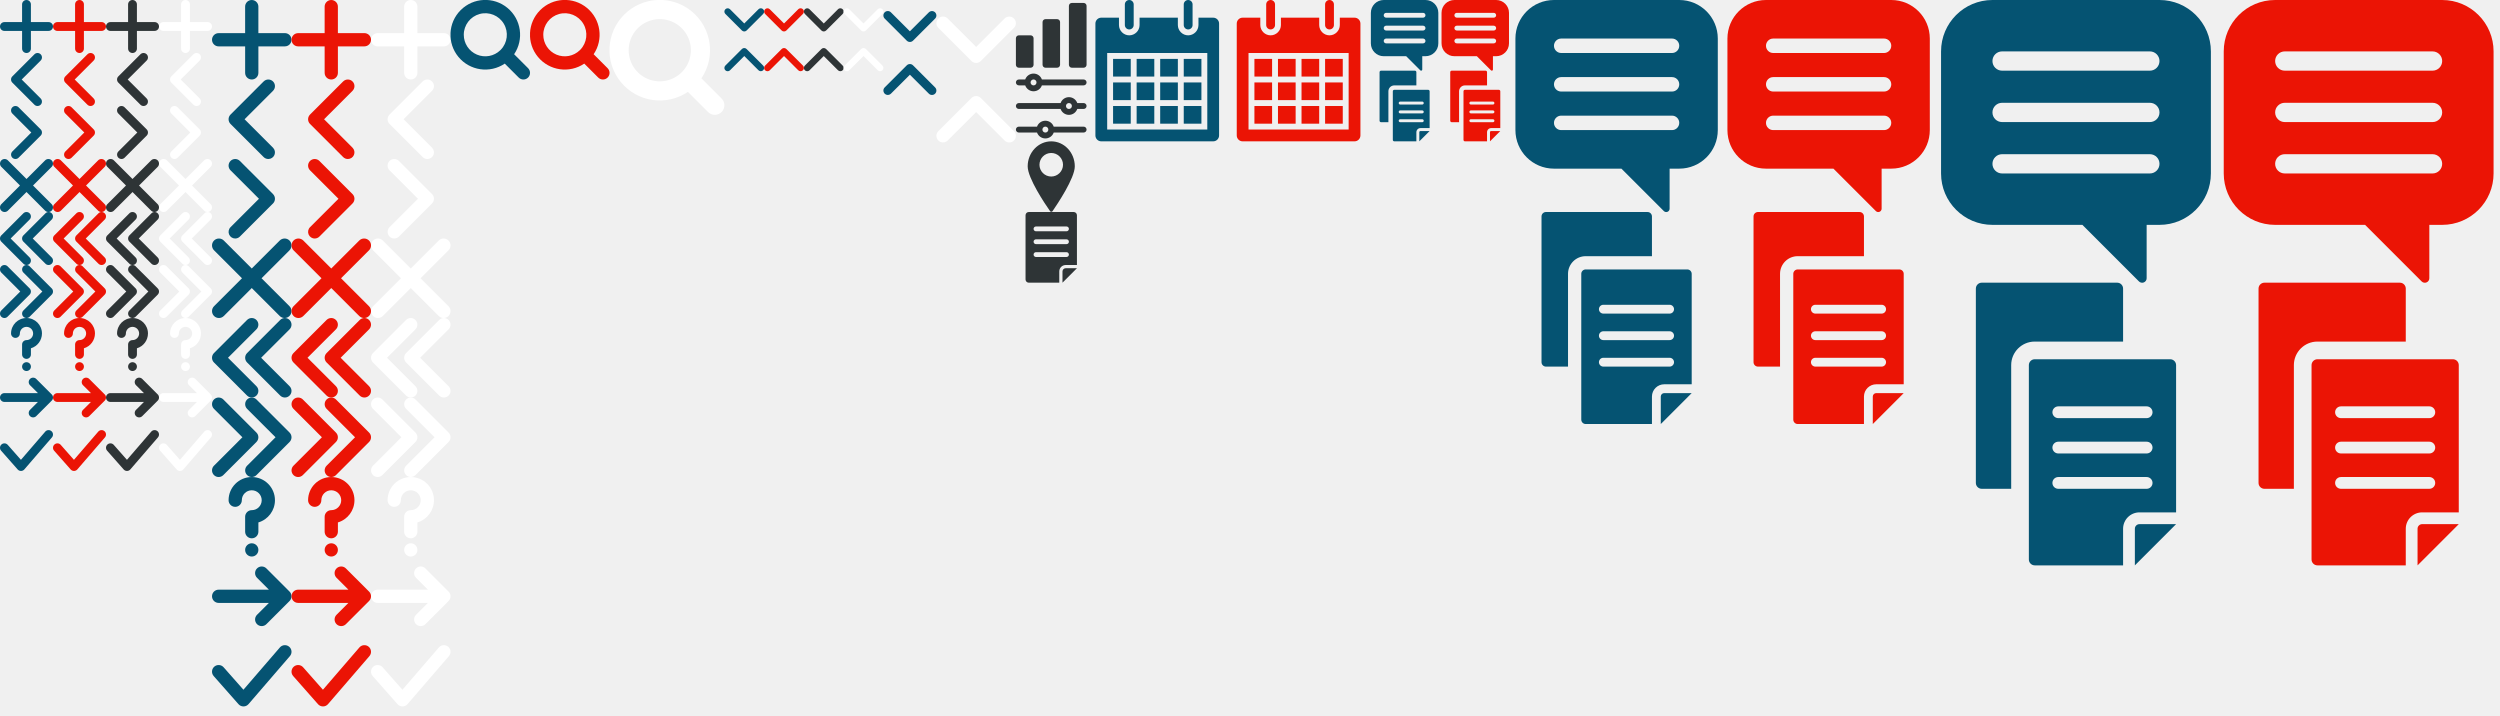
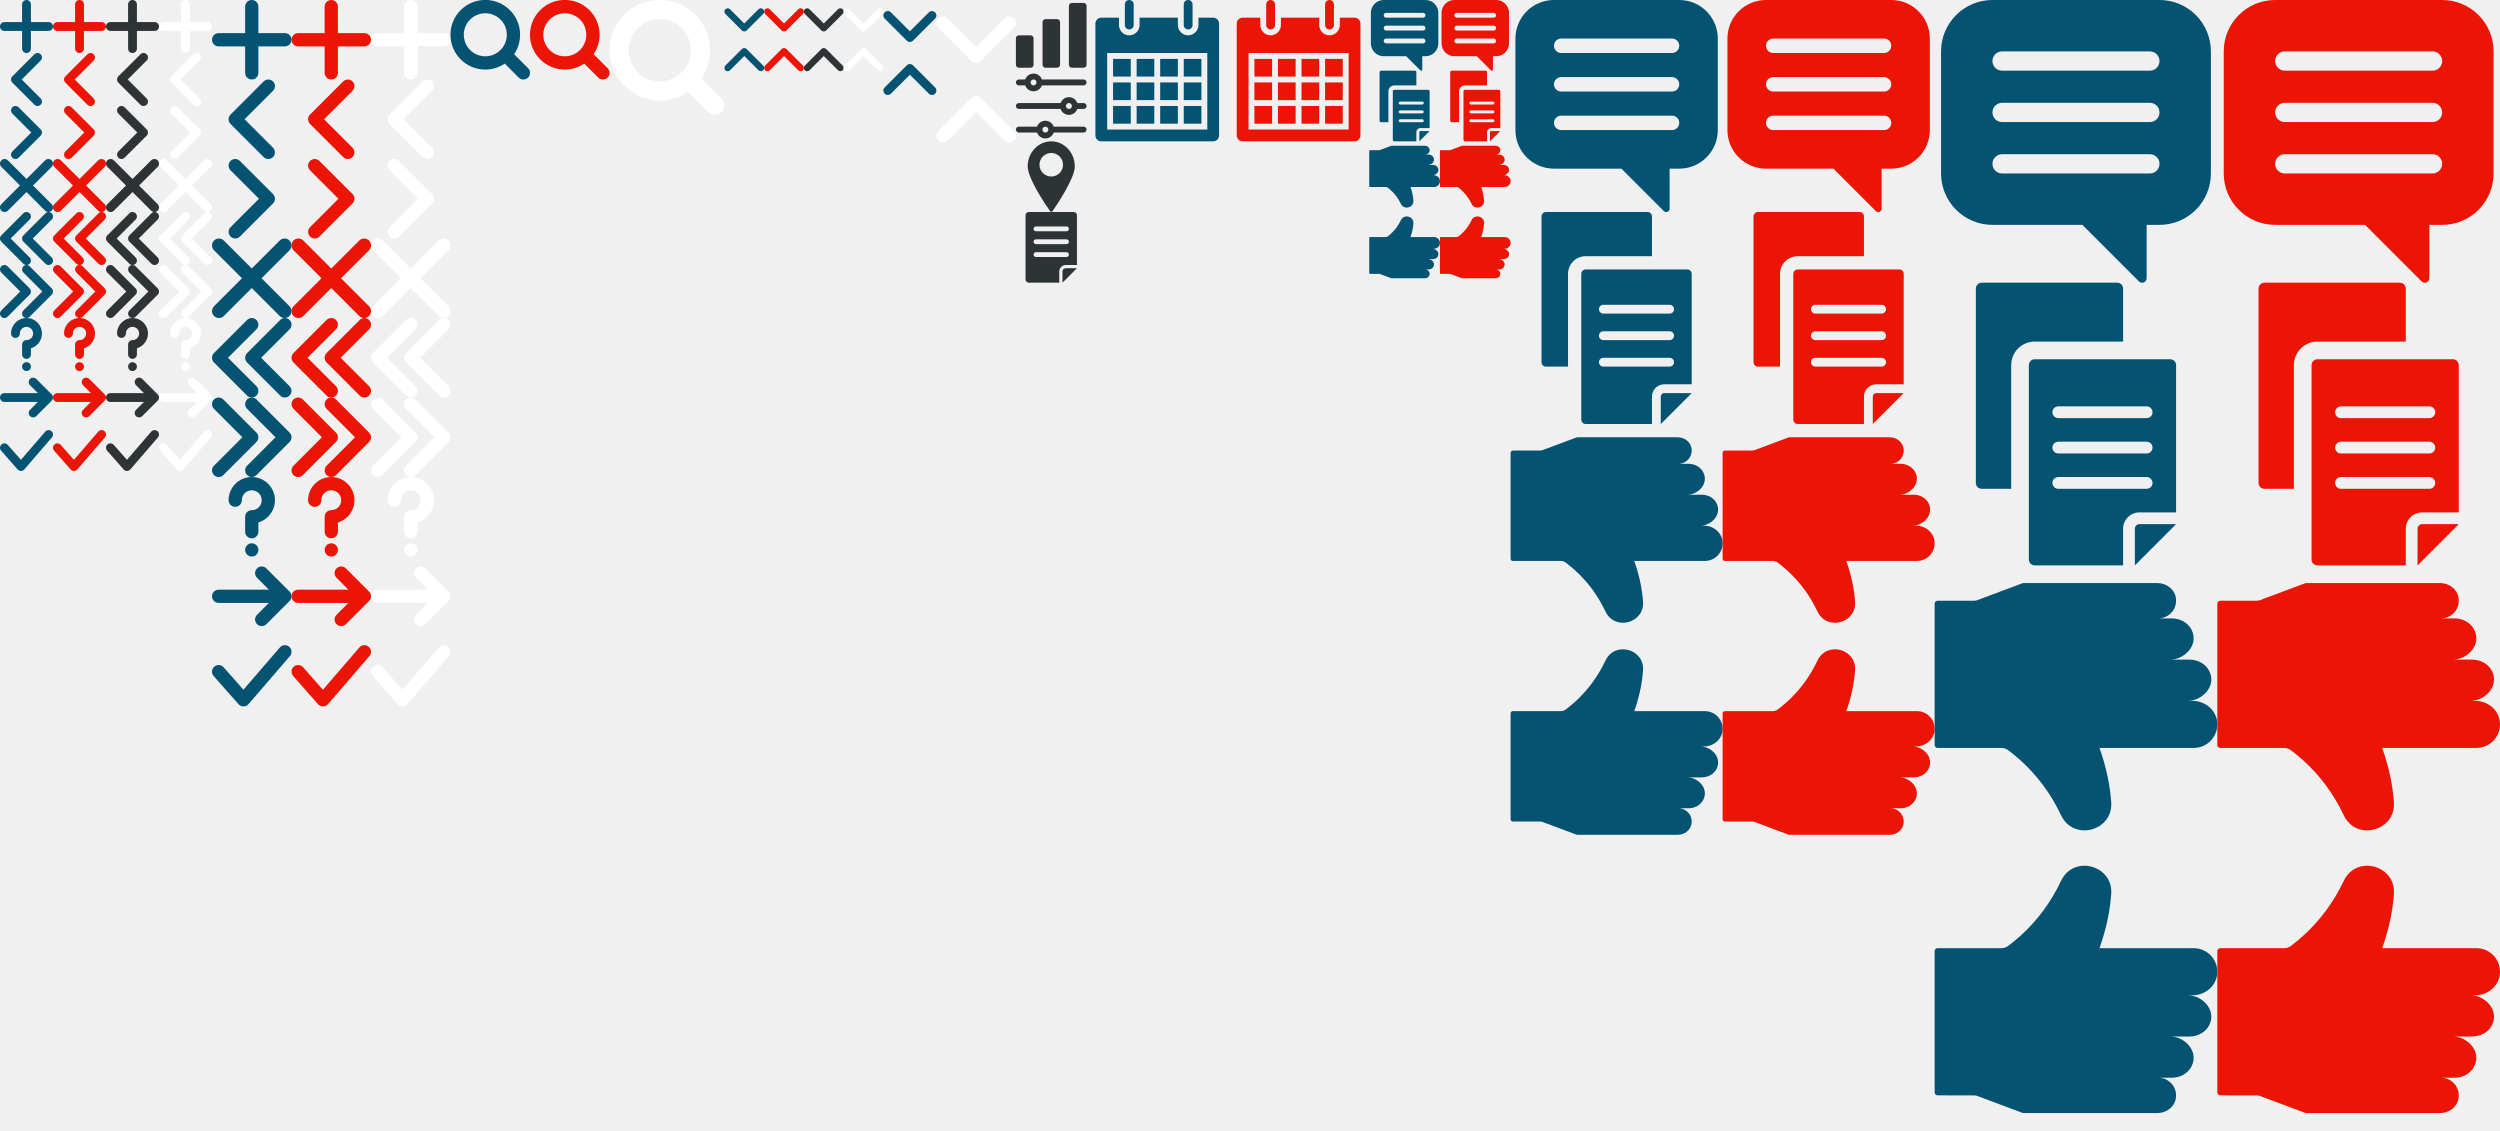
- <svg xmlns="http://www.w3.org/2000/svg" xmlns:xlink="http://www.w3.org/1999/xlink" viewBox="0 0 566 162" width="566" height="162">
+ <svg xmlns="http://www.w3.org/2000/svg" xmlns:xlink="http://www.w3.org/1999/xlink" viewBox="0 0 566 256" width="566" height="256">
  <style>
    .dark-blue { fill: #055372; }
    .dark-red { fill: #eb1405; }
    .dark-grey { fill: #2e3436; }
    .white { fill: white; }
  </style>
  <symbol id="common--add" viewBox="0 0 48 48">
    <path d="M44 19.996h-.001L27.995 20l-.003-16a4 4 0 0 0-4-3.999 4 4 0 0 0-4 4.001l.003 16-15.996.003a4 4 0 0 0 .001 8h.001L19.997 28 20 44A4 4 0 0 0 24 48h.001A4 4 0 0 0 28 43.999l-.003-16L44 27.996a4 4 0 0 0-.001-8z" />
  </symbol>
  <symbol id="common--arrow-left" viewBox="0 0 28 48">
    <path d="M24 48a3.989 3.989 0 01-2.828-1.172l-20-20a4 4 0 010-5.657l20-20a4 4 0 015.657 5.657L9.657 24 26.829 41.17A4 4 0 0124 48z" />
  </symbol>
  <symbol id="common--arrow-right" viewBox="0 0 28 48">
    <path d="M4 48a4 4 0 01-2.828-6.829L18.343 24 1.172 6.828a4 4 0 015.657-5.657l20 20a4 4 0 010 5.657l-20 20A3.989 3.989 0 014 48z" />
  </symbol>
  <symbol id="common--close" viewBox="0 0 46 46">
    <path d="M28.657 23L44.83 6.828a4 4 0 0 0-5.657-5.657L23 17.343 6.83 1.17a4 4 0 0 0-5.657 5.657L17.342 23 1.173 39.17a4 4 0 0 0 5.657 5.657L23 28.657l16.172 16.171a4 4 0 0 0 5.657-5.657z" />
  </symbol>
  <symbol id="common--double-arrow-left" viewBox="0 0 48 48">
    <path d="M23.992 47.996a3.99 3.99 0 01-2.828-1.171l-20-20c-1.552-1.552-1.552-4.106 0-5.657l20-20A3.998 3.998 0 0123.988 0c2.195 0 4 1.806 4 4 0 1.059-.42 2.075-1.167 2.825L9.649 23.996l17.172 17.172a4 4 0 011.172 2.828c0 2.194-1.806 4-4 4h-.001zm20.008 0a3.99 3.99 0 01-2.829-1.171l-20-20c-1.552-1.552-1.552-4.106 0-5.657l20-20A4 4 0 0143.995 0c2.195 0 4.001 1.806 4.001 4a4 4 0 01-1.168 2.825L29.656 23.996l17.172 17.172A4 4 0 0148 43.996c0 2.194-1.806 4-4 4z" />
  </symbol>
  <symbol id="common--double-arrow-right" viewBox="0 0 48 48">
    <path d="M4 47.996c-2.194 0-4-1.806-4-4a4 4 0 011.172-2.828l17.172-17.172L1.172 6.825A4 4 0 01.004 4c0-2.194 1.806-4 4.001-4a4 4 0 012.824 1.168l20 20c1.552 1.551 1.552 4.105 0 5.657l-20 20A3.99 3.99 0 014 47.996zm20.008 0h-.001c-2.194 0-4-1.806-4-4a4 4 0 011.172-2.828l17.172-17.172L21.179 6.825A4.004 4.004 0 0120.012 4c0-2.194 1.805-4 4-4 1.058 0 2.075.42 2.824 1.168l20 20c1.552 1.551 1.552 4.105 0 5.657l-20 20a3.99 3.99 0 01-2.828 1.171z" />
  </symbol>
  <symbol id="common--help" viewBox="0 0 28 48">
    <circle cx="14" cy="44" r="4" />
    <path d="M28 14a14 14 0 0 0-28 0 4 4 0 0 0 8 0 6 6 0 1 1 6 6 4 4 0 0 0-4 4v9a4 4 0 0 0 8 0v-5.59A14.02 14.02 0 0 0 28 14z" />
  </symbol>
  <symbol id="common--next" viewBox="0 0 48 36">
    <path d="M46.829 15.172l-14-14a4 4 0 0 0-5.658 5.656L34.343 14H4a4 4 0 0 0 0 8h30.343l-7.172 7.172a4 4 0 1 0 5.658 5.656l14-14a4 4 0 0 0 0-5.656z" />
  </symbol>
  <symbol id="common--selected" viewBox="0 0 48 37">
    <path d="M19 37a3.999 3.999 0 0 1-3-1.354l-15-17a4 4 0 0 1 6-5.293l11.965 13.56L40.97 1.389a4 4 0 0 1 6.06 5.223l-25 29A4 4 0 0 1 19.023 37z" />
  </symbol>
  <symbol id="group-common" viewBox="0 0 48 432">
    <use xlink:href="#common--add" width="48" height="48" />
    <use xlink:href="#common--arrow-left" width="48" height="48" y="48" />
    <use xlink:href="#common--arrow-right" width="48" height="48" y="96" />
    <use xlink:href="#common--close" width="48" height="48" y="144" />
    <use xlink:href="#common--double-arrow-left" width="48" height="48" y="192" />
    <use xlink:href="#common--double-arrow-right" width="48" height="48" y="240" />
    <use xlink:href="#common--help" width="48" height="48" y="288" />
    <use xlink:href="#common--next" width="48" height="48" y="336" />
    <use xlink:href="#common--selected" width="48" height="48" y="384" />
  </symbol>
  <symbol id="group-common--12" viewBox="0 0 48 108">
    <use xlink:href="#group-common" width="12" height="108" class="dark-blue" />
    <use xlink:href="#group-common" width="12" height="108" x="12" class="dark-red" />
    <use xlink:href="#group-common" width="12" height="108" x="24" class="dark-grey" />
    <use xlink:href="#group-common" width="12" height="108" x="36" class="white" />
  </symbol>
  <symbol id="group-common--18" viewBox="0 0 54 162">
    <use xlink:href="#group-common" width="18" height="162" class="dark-blue" />
    <use xlink:href="#group-common" width="18" height="162" x="18" class="dark-red" />
    <use xlink:href="#group-common" width="18" height="162" x="36" class="white" />
  </symbol>
  <symbol id="search--search" viewBox="0 0 48 48">
    <path d="M46.829 41.172L38.4 32.744a21.018 21.018 0 1 0-5.657 5.657l8.427 8.427a4 4 0 0 0 5.658-5.656zM8 21a13 13 0 1 1 22.325 9.046c-.05.045-.106.078-.154.126s-.08.104-.125.154A12.992 12.992 0 0 1 8 21z" />
  </symbol>
  <symbol id="group-search" viewBox="0 0 48 48">
    <use xlink:href="#search--search" width="48" height="48" />
  </symbol>
  <symbol id="group-search--18" viewBox="0 0 36 18">
    <use xlink:href="#group-search" width="18" height="18" class="dark-blue" />
    <use xlink:href="#group-search" width="18" height="18" x="18" class="dark-red" />
  </symbol>
  <symbol id="group-search--26" viewBox="0 0 26 26">
    <use xlink:href="#group-search" width="26" height="26" class="white" />
  </symbol>
  <symbol id="toggle--down" viewBox="0 0 48 28">
    <path d="M48 4a3.989 3.989 0 0 1-1.172 2.829l-20 20a4 4 0 0 1-5.657 0l-20-20a4 4 0 0 1 5.657-5.657L24 18.343 41.17 1.172A4 4 0 0 1 48 4z" />
  </symbol>
  <symbol id="toggle--up" viewBox="0 0 48 28">
    <path d="M0 24a3.989 3.989 0 0 1 1.171-2.828l20-20a4 4 0 0 1 5.658 0l20 20a4 4 0 1 1-5.658 5.657L24 9.657 6.829 26.829A4 4 0 0 1 0 24z" />
  </symbol>
  <symbol id="group-toggle" viewBox="0 0 48 96">
    <use xlink:href="#toggle--down" width="48" height="48" />
    <use xlink:href="#toggle--up" width="48" height="48" y="48" />
  </symbol>
  <symbol id="group-toggle--9" viewBox="0 0 36 18">
    <use xlink:href="#group-toggle" width="9" height="18" class="dark-blue" />
    <use xlink:href="#group-toggle" width="9" height="18" x="9" class="dark-red" />
    <use xlink:href="#group-toggle" width="9" height="18" x="18" class="dark-grey" />
    <use xlink:href="#group-toggle" width="9" height="18" x="27" class="white" />
  </symbol>
  <symbol id="group-toggle--12" viewBox="0 0 12 24">
    <use xlink:href="#group-toggle" width="12" height="24" class="dark-blue" />
  </symbol>
  <symbol id="group-toggle--18" viewBox="0 0 18 36">
    <use xlink:href="#group-toggle" width="18" height="36" class="white" />
  </symbol>
  <symbol id="content--infographic" viewBox="0 0 48 48">
    <path d="M10 24H2c-1.1 0-2 .9-2 2v18c0 1.1.9 2 2 2h8c1.1 0 2-.9 2-2V26c0-1.1-.9-2-2-2zM28 13h-7.9c-1.1 0-2 .9-2 2v29c0 1.1.9 2 2 2H28c1.1 0 2-.9 2-2V15c0-1.1-.9-2-2-2zM46 2h-8c-1.1 0-2 .9-2 2v40c0 1.1.9 2 2 2h8c1.1 0 2-.9 2-2V4c0-1.1-.9-2-2-2z" />
  </symbol>
  <symbol id="content--interactive" viewBox="0 0 48 44.064">
    <path d="M2 8.017h4.317a6.007 6.007 0 0011.334 0H46a2 2 0 000-4H17.651a6.006 6.006 0 00-11.334 0H2a2 2 0 000 4zM11.984 4a2.016 2.016 0 11-2.016 2.017A2.018 2.018 0 0111.984 4zM46 36.049H25.683a6.006 6.006 0 00-11.334 0H2a2 2 0 000 4h12.349a6.007 6.007 0 0011.334 0H46a2 2 0 000-4zm-25.984 4.015a2.016 2.016 0 112.016-2.015 2.018 2.018 0 01-2.016 2.015zM46 20.032h-4.317a6.007 6.007 0 00-11.334 0H2a2 2 0 000 4h28.349a6.006 6.006 0 0011.334 0H46a2 2 0 000-4zm-9.984 4.017a2.016 2.016 0 112.016-2.017 2.018 2.018 0 01-2.016 2.017z" />
  </symbol>
  <symbol id="content--map" viewBox="0 0 48 48">
    <path d="M24 0C15.2 0 8 7.6 8 17c0 8 11.8 25.6 15.2 30.4.4.6 1.3.6 1.7 0C28.2 42.6 40 25 40 17c0-9.4-7.2-17-16-17zm0 23.9c-4.4 0-8-3.6-8-8s3.6-8 8-8 8 3.6 8 8-3.6 8-8 8z" />
  </symbol>
  <symbol id="content--report" viewBox="0 0 32 44">
    <path d="M30 0H2a2.006 2.006 0 0 0-2 2v40a2.006 2.006 0 0 0 2 2h19v-7a3.999 3.999 0 0 1 4-4h7V2a2.006 2.006 0 0 0-2-2zm-4.5 28h-19a1.5 1.5 0 0 1 0-3h19a1.5 1.5 0 0 1 0 3zm0-8h-19a1.5 1.5 0 0 1 0-3h19a1.5 1.5 0 0 1 0 3zm0-8h-19a1.5 1.5 0 0 1 0-3h19a1.5 1.5 0 0 1 0 3z" />
    <path d="M23 37v7l9-9h-7a2.006 2.006 0 0 0-2 2z" />
  </symbol>
  <symbol id="group-content" viewBox="0 0 48 192">
    <use xlink:href="#content--infographic" width="48" height="48" />
    <use xlink:href="#content--interactive" width="48" height="48" y="48" />
    <use xlink:href="#content--map" width="48" height="48" y="96" />
    <use xlink:href="#content--report" width="48" height="48" y="144" />
  </symbol>
  <symbol id="group-content--16" viewBox="0 0 16 64">
    <use xlink:href="#group-content" width="16" height="64" class="dark-grey" />
  </symbol>
  <symbol id="datepicker--datepicker" viewBox="0 0 42 48">
    <path d="M40 6h-5v2.5c0 1.92-1.58 3.5-3.5 3.5S28 10.42 28 8.5V6H15v2.5c0 1.92-1.58 3.5-3.5 3.5S8 10.42 8 8.5V6H1.993C.9 6 0 6.9 0 7.993V46.007C0 47.1.9 48 1.993 48H40.007C41.1 48 42 47.1 42 46.007V7.993C42 6.9 41.1 6 40.007 6H40Zm-2 38H4V18h34v26Z" />
    <path d="M11.498 10h.004C12.324 10 13 9.324 13 8.502V1.5c0-.823-.677-1.5-1.5-1.5S10 .677 10 1.5v7.002c0 .822.676 1.498 1.498 1.498Zm20 0h.004C32.324 10 33 9.324 33 8.502V1.5c0-.823-.677-1.5-1.5-1.5S30 .677 30 1.5v7.002c0 .822.676 1.498 1.498 1.498Z" />
    <path d="M6 20h6v6H6zM14 20h6v6h-6zM22 20h6v6h-6zM30 20h6v6h-6zM6 28h6v6H6zM14 28h6v6h-6zM22 28h6v6h-6zM30 28h6v6h-6zM6 36h6v6H6zM14 36h6v6h-6zM22 36h6v6h-6zM30 36h6v6h-6z" />
  </symbol>
  <symbol id="group-datepicker" viewBox="0 0 48 48">
    <use xlink:href="#datepicker--datepicker" width="48" height="48" />
  </symbol>
  <symbol id="group-datepicker--32" viewBox="0 0 64 32">
    <use xlink:href="#group-datepicker" width="32" height="32" class="dark-blue" />
    <use xlink:href="#group-datepicker" width="32" height="32" x="32" class="dark-red" />
  </symbol>
  <symbol id="chat--chat" viewBox="0 0 42 44">
    <path d="M34 0H8a8 8 0 0 0-8 8v19a8 8 0 0 0 8 8h14l8.805 8.805A.7.7 0 0 0 32 43.31V35h2a8 8 0 0 0 8-8V8a8 8 0 0 0-8-8Zm-1.5 27h-23a1.5 1.5 0 0 1 0-3h23a1.5 1.5 0 0 1 0 3Zm0-8h-23a1.5 1.5 0 0 1 0-3h23a1.5 1.5 0 0 1 0 3Zm0-8h-23a1.5 1.5 0 0 1 0-3h23a1.5 1.5 0 0 1 0 3Z" />
  </symbol>
  <symbol id="chat--copy" viewBox="0 0 34 48">
    <path d="M27.78 41a.781.781 0 0 0-.78.78V48l7-7h-6.22zM25 10V1a1.003 1.003 0 0 0-1-1H1a1.003 1.003 0 0 0-1 1v33a1.003 1.003 0 0 0 1 1h5V14a3.999 3.999 0 0 1 4-4z" />
    <path d="M33 13H10a1.003 1.003 0 0 0-1 1v33a1.003 1.003 0 0 0 1 1h15v-6.22A2.787 2.787 0 0 1 27.78 39H34V14a1.003 1.003 0 0 0-1-1zm-4 22H14a1 1 0 0 1 0-2h15a1 1 0 0 1 0 2zm0-6H14a1 1 0 0 1 0-2h15a1 1 0 0 1 0 2zm0-6H14a1 1 0 0 1 0-2h15a1 1 0 0 1 0 2z" />
  </symbol>
-   <symbol id="group-chat" viewBox="0 0 48 96">
+   <symbol id="chat--thumbs-down" viewBox="0 0 48 41.996">
+     <path d="M43 20h.798c2.109 0 4.007 1.54 4.187 3.642a4.002 4.002 0 0 1-3.986 4.355H27.996c1.058 2.99 1.763 6.06 1.982 9.141.428 4.895-6.306 6.81-8.485 2.34-1.743-3.698-4.078-6.815-6.929-9.39a33.408 33.408 0 0 0-2.024-1.676c-.35-.27-.781-.415-1.223-.415H.5a.5.5 0 0 1-.5-.5V3.507a.5.5 0 0 1 .5-.5l6.321-.01.35-.064L14.914.032 15.091 0h22.744c1.48 0 2.86.995 3.115 2.453A3.008 3.008 0 0 1 38 6h2.295c1.383 0 2.72.715 3.338 1.952C44.918 10.52 42.431 13 40 13h3.28c1.405 0 2.775.722 3.382 1.989C47.883 17.539 45.417 20 43 20Z" />
+   </symbol>
+   <symbol id="chat--thumbs-up" viewBox="0 0 48 41.996">
+     <path d="M43 21.996h.798c2.109 0 4.007-1.54 4.187-3.641a4.002 4.002 0 0 0-3.986-4.356H27.996c1.058-2.99 1.763-6.06 1.982-9.141.428-4.895-6.306-6.81-8.485-2.34-1.743 3.698-4.078 6.815-6.929 9.39a33.408 33.408 0 0 1-2.024 1.676c-.35.27-.781.415-1.223.415H.5a.5.5 0 0 0-.5.5v23.99a.5.5 0 0 0 .5.5l6.321.01.35.064 7.744 2.901.176.032h22.744c1.48 0 2.86-.995 3.115-2.452A3.008 3.008 0 0 0 38 35.996h2.295c1.383 0 2.72-.715 3.338-1.952 1.284-2.567-1.203-5.048-3.634-5.048h3.28c1.405 0 2.775-.722 3.382-1.989 1.221-2.55-1.245-5.01-3.662-5.01Z" />
+   </symbol>
+   <symbol id="group-chat" viewBox="0 0 48 192">
    <use xlink:href="#chat--chat" width="48" height="48" />
    <use xlink:href="#chat--copy" width="48" height="48" y="48" />
+     <use xlink:href="#chat--thumbs-down" width="48" height="48" y="96" />
+     <use xlink:href="#chat--thumbs-up" width="48" height="48" y="144" />
  </symbol>
-   <symbol id="group-chat--16" viewBox="0 0 32 32">
-     <use xlink:href="#group-chat" width="16" height="32" class="dark-blue" />
-     <use xlink:href="#group-chat" width="16" height="32" x="16" class="dark-red" />
+   <symbol id="group-chat--16" viewBox="0 0 32 64">
+     <use xlink:href="#group-chat" width="16" height="64" class="dark-blue" />
+     <use xlink:href="#group-chat" width="16" height="64" x="16" class="dark-red" />
  </symbol>
-   <symbol id="group-chat--48" viewBox="0 0 96 96">
-     <use xlink:href="#group-chat" width="48" height="96" class="dark-blue" />
-     <use xlink:href="#group-chat" width="48" height="96" x="48" class="dark-red" />
+   <symbol id="group-chat--48" viewBox="0 0 96 192">
+     <use xlink:href="#group-chat" width="48" height="192" class="dark-blue" />
+     <use xlink:href="#group-chat" width="48" height="192" x="48" class="dark-red" />
  </symbol>
-   <symbol id="group-chat--64" viewBox="0 0 128 128">
-     <use xlink:href="#group-chat" width="64" height="128" class="dark-blue" />
-     <use xlink:href="#group-chat" width="64" height="128" x="64" class="dark-red" />
+   <symbol id="group-chat--64" viewBox="0 0 128 256">
+     <use xlink:href="#group-chat" width="64" height="256" class="dark-blue" />
+     <use xlink:href="#group-chat" width="64" height="256" x="64" class="dark-red" />
  </symbol>
  <use xlink:href="#group-common--12" width="48" height="108" />
  <use xlink:href="#group-common--18" width="54" height="162" x="48" />
  <use xlink:href="#group-search--18" width="36" height="18" x="102" />
  <use xlink:href="#group-search--26" width="26" height="26" x="138" />
  <use xlink:href="#group-toggle--9" width="36" height="18" x="164" />
  <use xlink:href="#group-toggle--12" width="12" height="24" x="200" />
  <use xlink:href="#group-toggle--18" width="18" height="36" x="212" />
  <use xlink:href="#group-content--16" width="16" height="64" x="230" />
  <use xlink:href="#group-datepicker--32" width="64" height="32" x="246" />
-   <use xlink:href="#group-chat--16" width="32" height="32" x="310" />
-   <use xlink:href="#group-chat--48" width="96" height="96" x="342" />
-   <use xlink:href="#group-chat--64" width="128" height="128" x="438" />
+   <use xlink:href="#group-chat--16" width="32" height="64" x="310" />
+   <use xlink:href="#group-chat--48" width="96" height="192" x="342" />
+   <use xlink:href="#group-chat--64" width="128" height="256" x="438" />
</svg>
